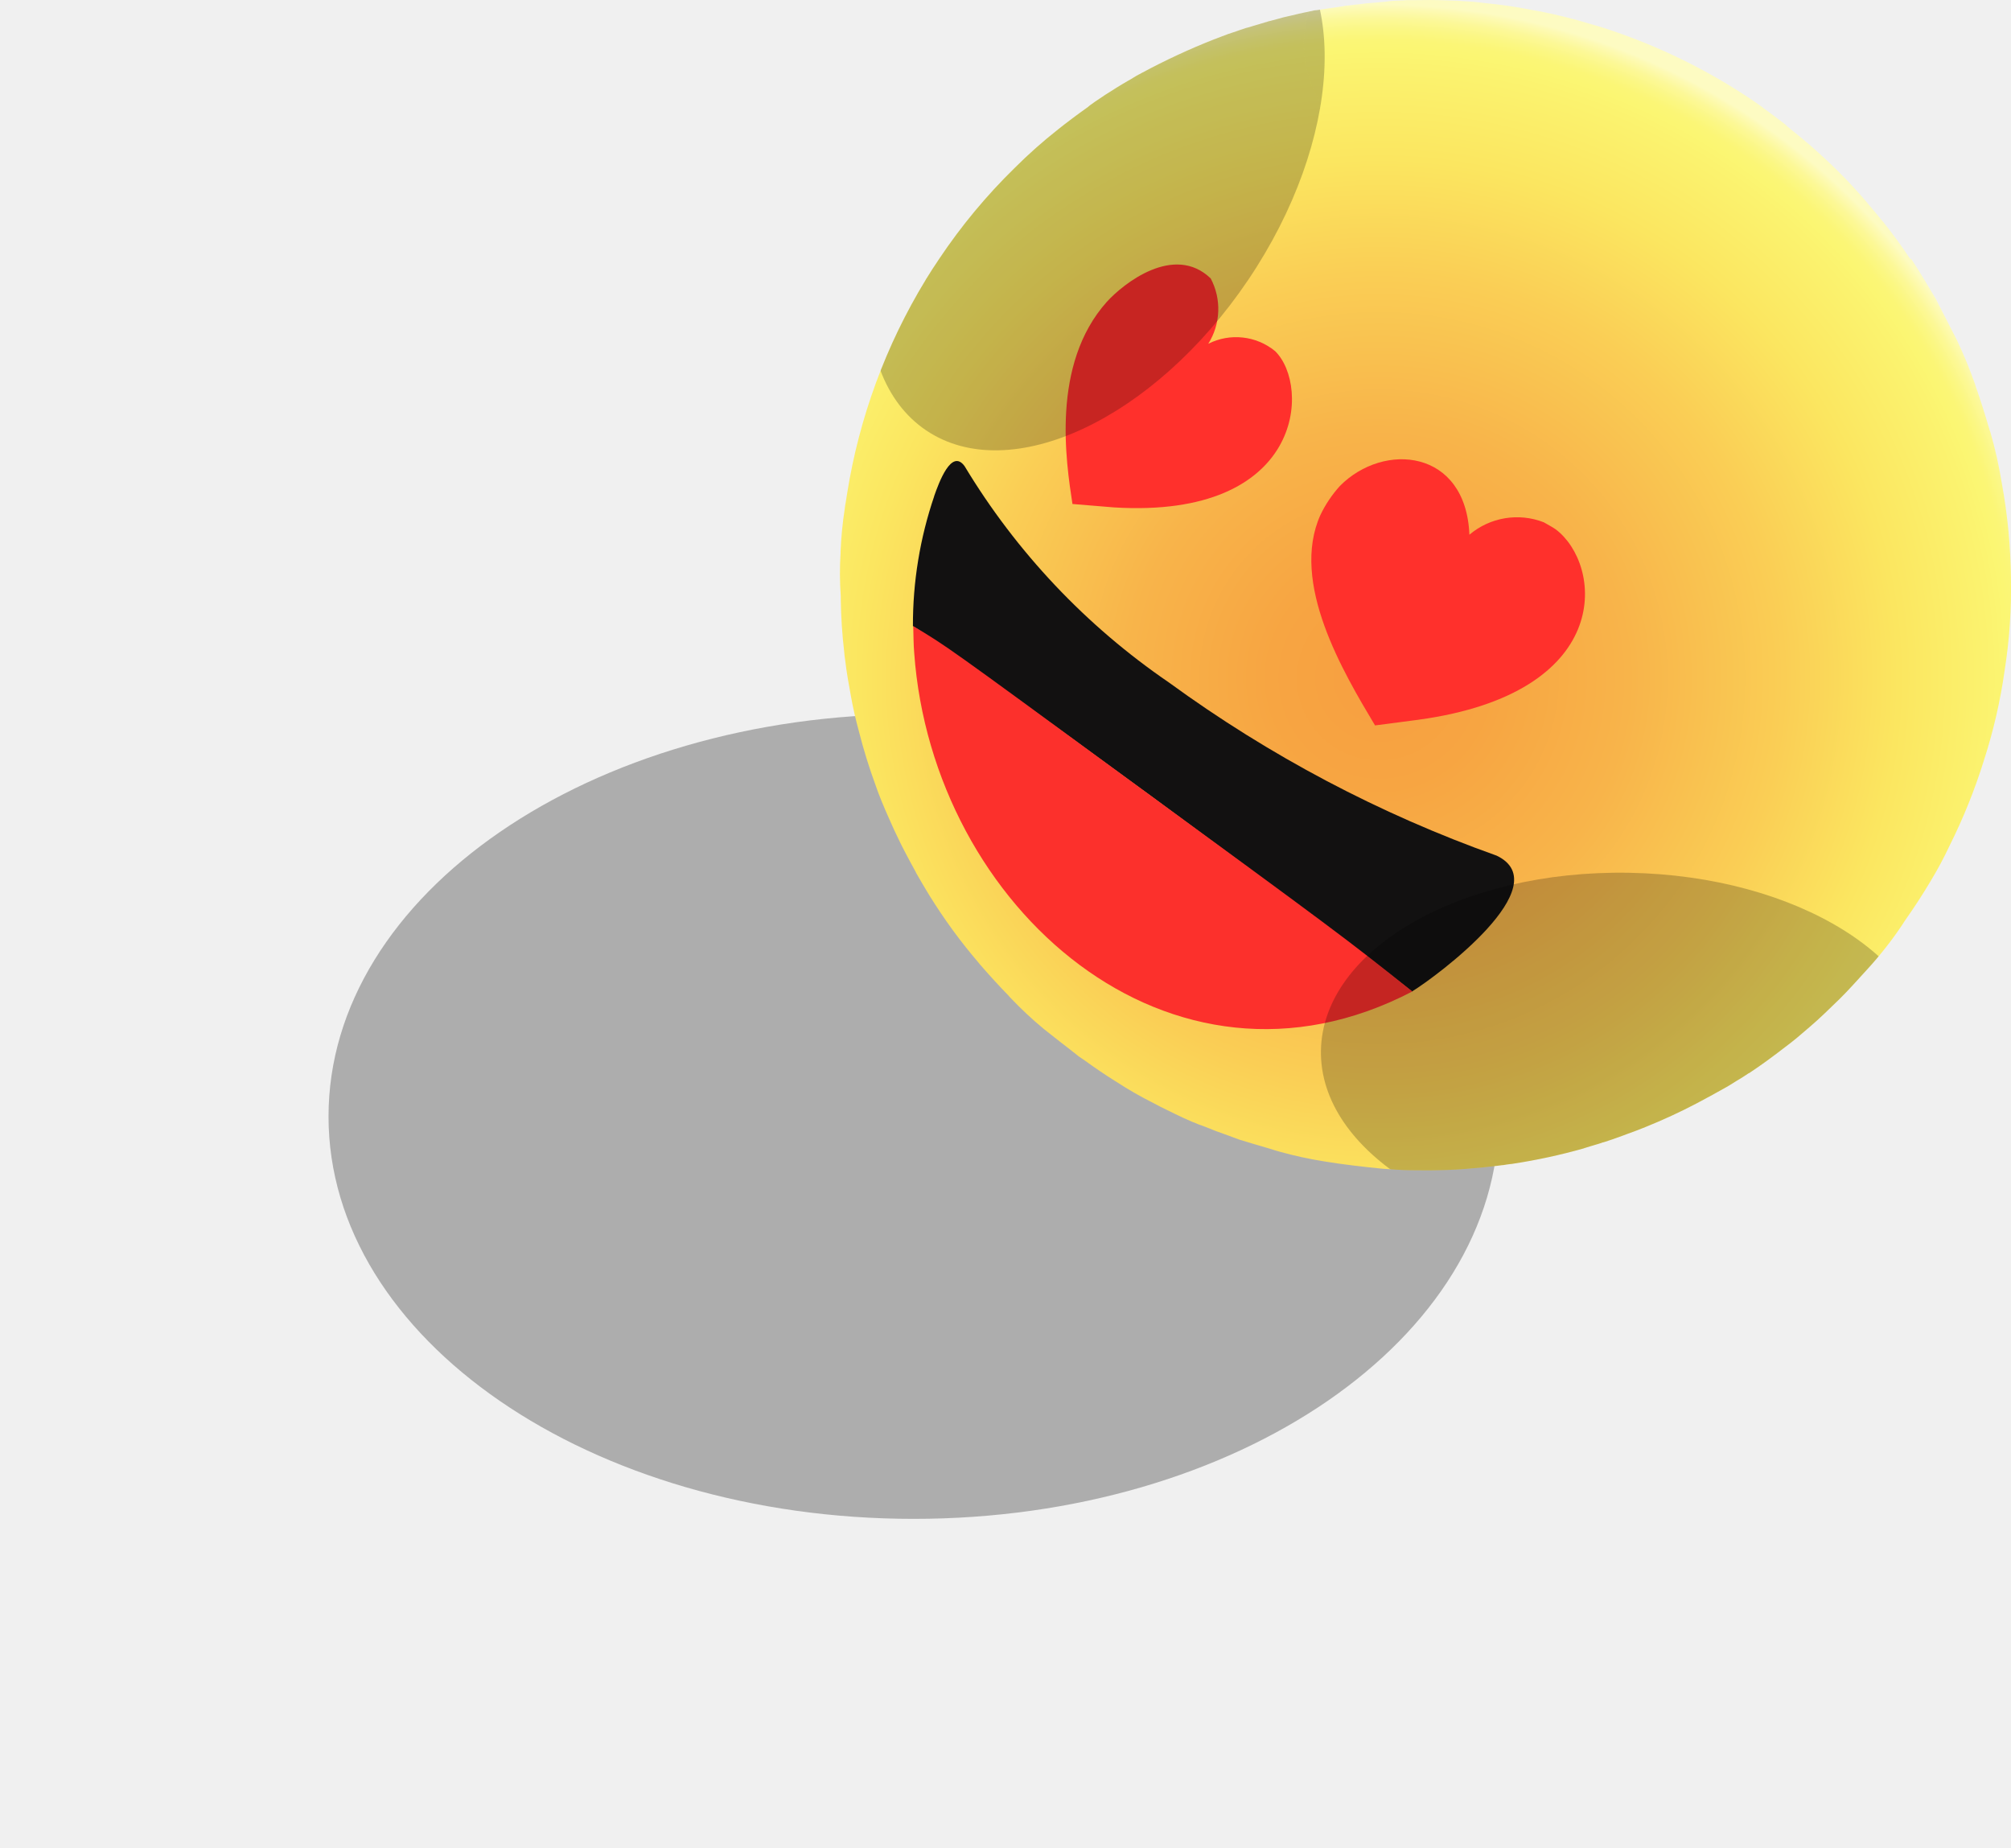
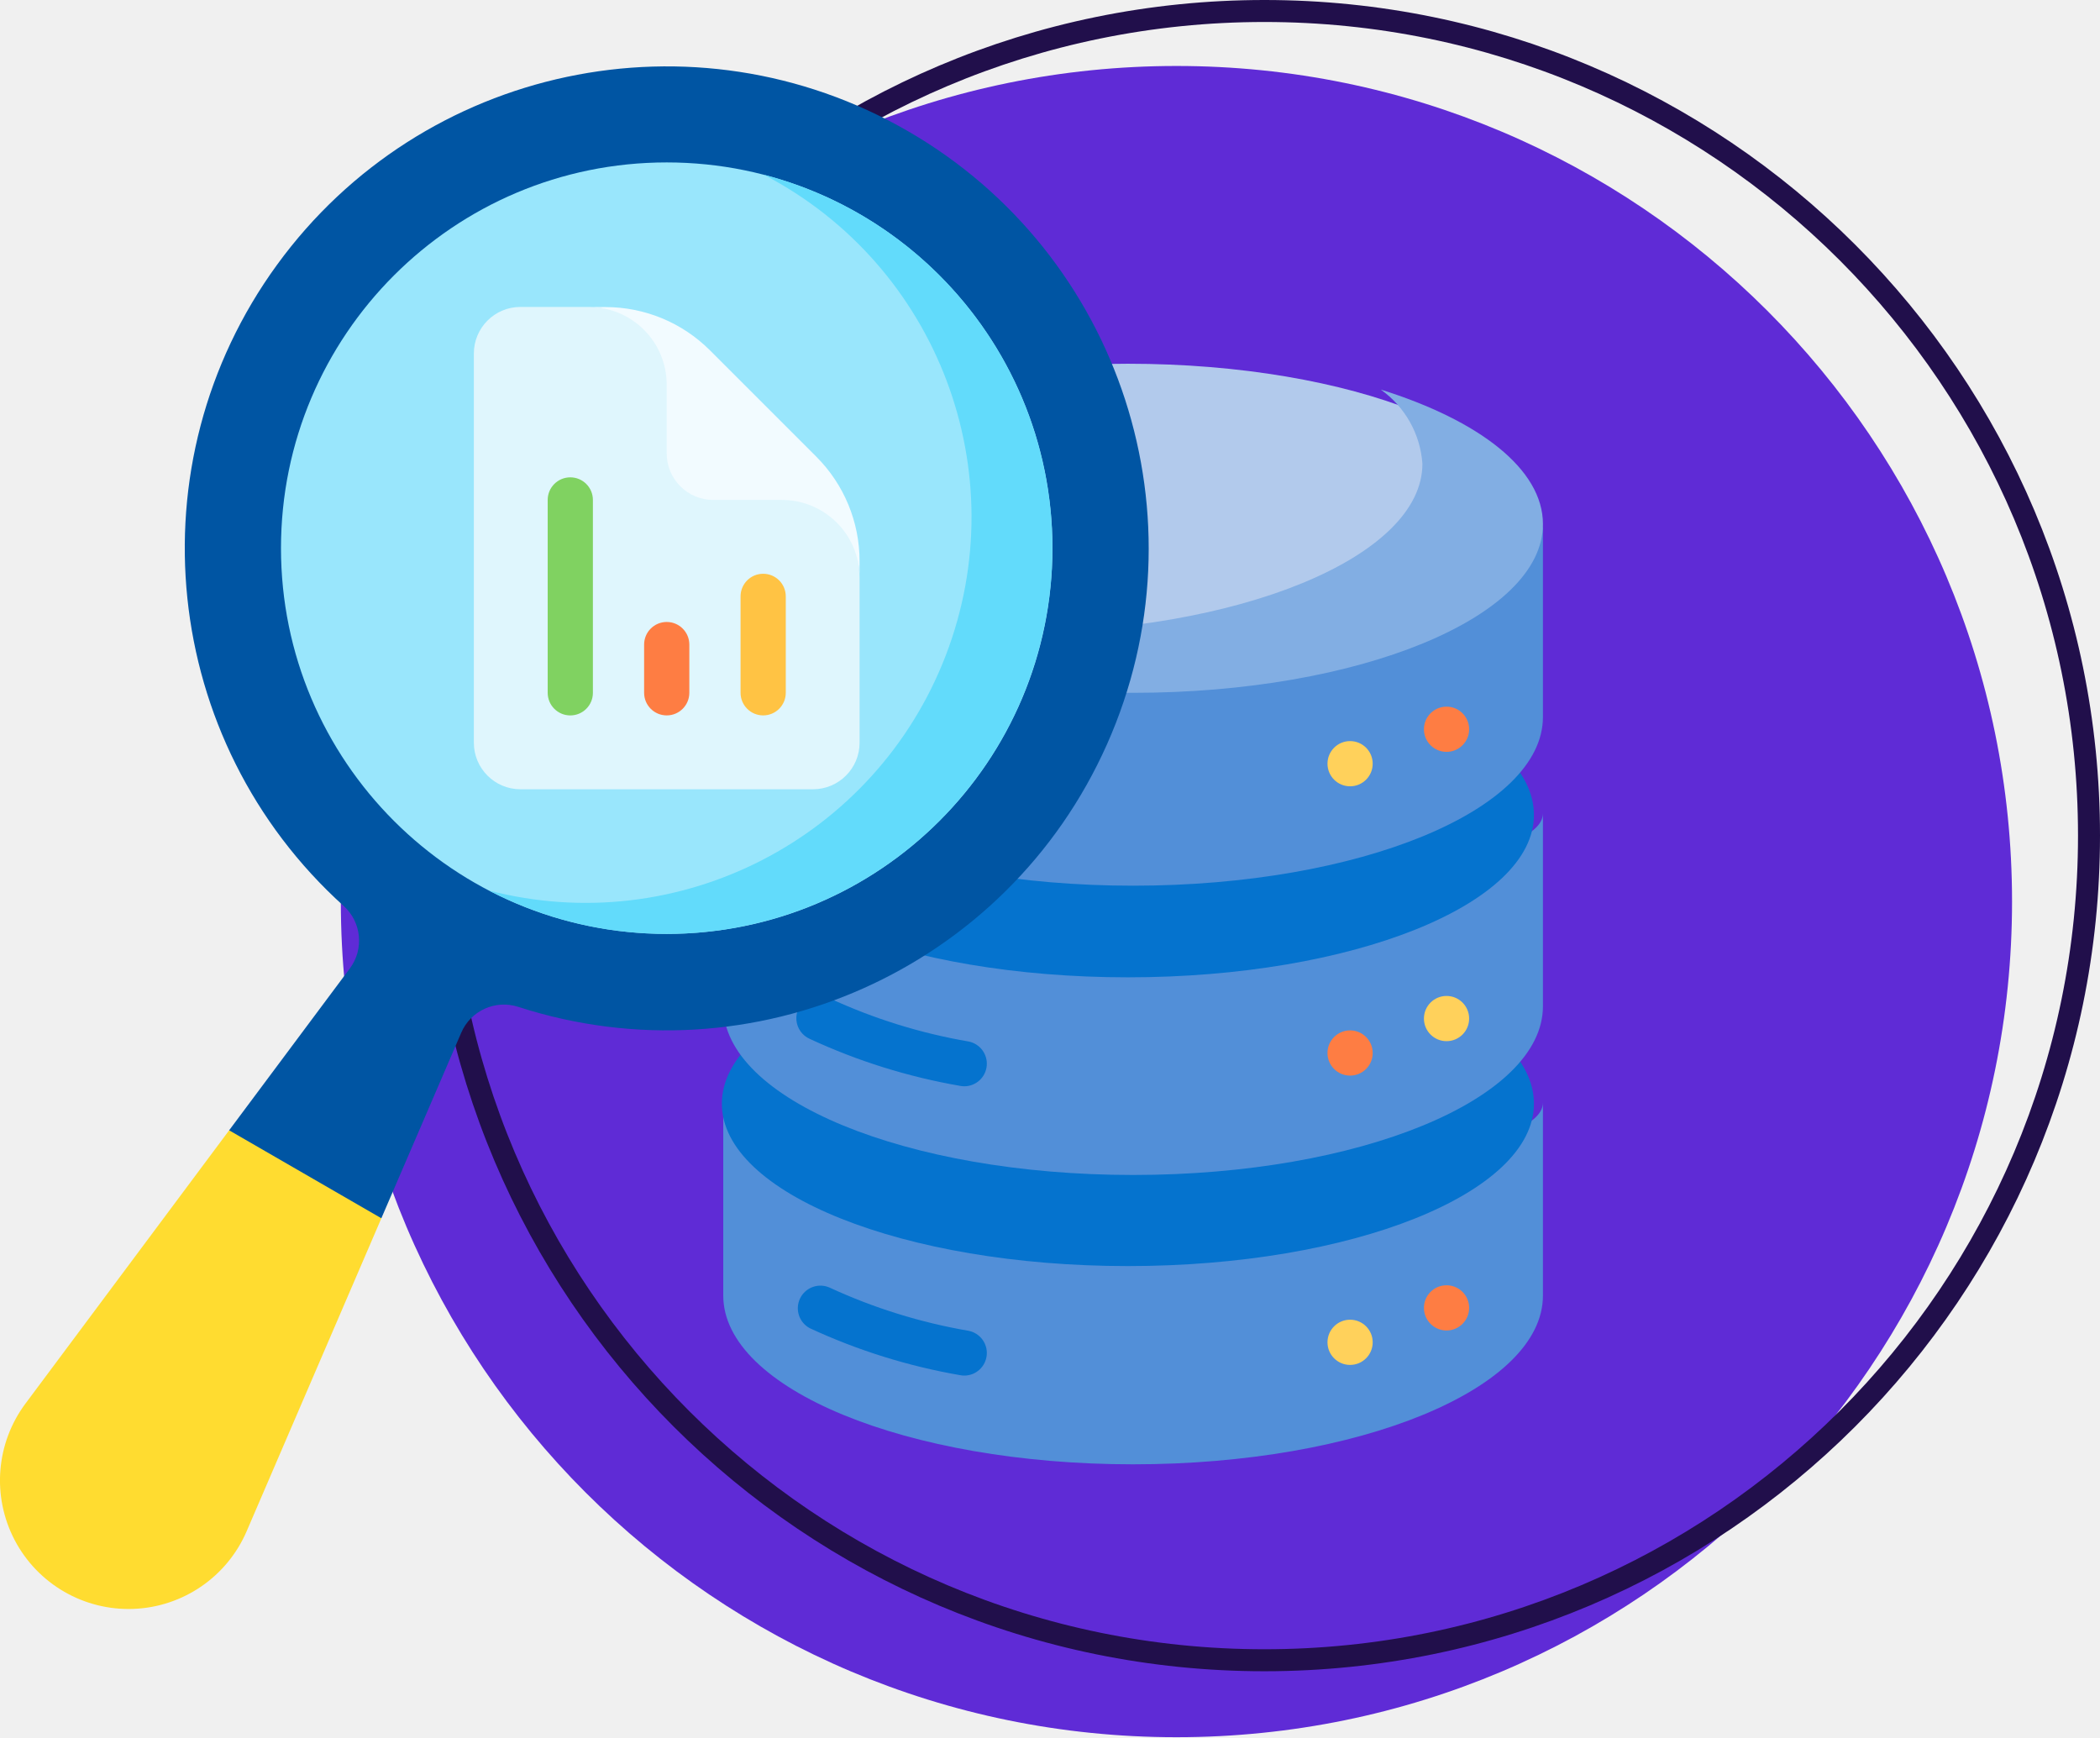
- <svg xmlns="http://www.w3.org/2000/svg" xmlns:xlink="http://www.w3.org/1999/xlink" width="82.478" height="75.758" viewBox="0 0 82.478 75.758">
-   <defs>
-     <radialGradient id="radial-gradient" cx="0.471" cy="0.58" r="0.575" gradientTransform="matrix(-0.999, -0.004, -0.004, 1, 0.933, 0.001)" gradientUnits="objectBoundingBox">
-       <stop offset="0" stop-color="#f79f40" />
-       <stop offset="0.163" stop-color="#f7a542" />
-       <stop offset="0.371" stop-color="#f8b44a" />
-       <stop offset="0.601" stop-color="#face55" />
-       <stop offset="0.771" stop-color="#fbe660" />
-       <stop offset="0.91" stop-color="#fbf36f" />
-       <stop offset="0.932" stop-color="#fbf672" />
-       <stop offset="0.947" stop-color="#fbf676" />
-       <stop offset="0.962" stop-color="#fbf783" />
-       <stop offset="0.978" stop-color="#fcf897" />
-       <stop offset="0.994" stop-color="#fdfab4" />
-       <stop offset="1" stop-color="#fdfbc2" />
-     </radialGradient>
-     <clipPath id="clip-path">
-       <path id="Trazado_116496" data-name="Trazado 116496" d="M52.65,29.84v-.06c0-.11-.03-.77-.15-1.75-.01-.09-.02-.17-.03-.26-.02-.12-.04-.25-.06-.38a23.894,23.894,0,0,0-3.15-8.77c0-.01-.01-.01-.01-.02-.17-.29-.35-.57-.54-.85h0a23.353,23.353,0,0,0-3.06-3.74,20.449,20.449,0,0,0-1.77-1.6c-.39-.32-.78-.62-1.19-.91a.265.265,0,0,1-.06-.05l-.05-.04-.21-.15c-.26-.18-.55-.37-.86-.57h0c-.01-.01-.02-.01-.03-.02-.15-.09-.3-.19-.47-.28-.07-.04-.15-.09-.22-.13s-.12-.07-.19-.11a1.092,1.092,0,0,0-.15-.08,25.413,25.413,0,0,0-2.93-1.4c-.26-.11-.47-.18-.58-.23l-.18-.07-.18-.07c-.01,0-.02-.01-.03-.01l-.04-.01-.3-.1-.04-.01c-.01,0-.03-.01-.04-.01l-.2-.07a2.759,2.759,0,0,0-.27-.08l-.23-.07c-.04-.01-.09-.03-.13-.04-.01,0-.03-.01-.04-.01s-.03-.01-.05-.01a.636.636,0,0,1-.07-.02l-.26-.07-.22-.06c-.07-.02-.14-.03-.21-.05h-.01l-.13-.03-.25-.06-.18-.04a2.049,2.049,0,0,0-.24-.05c-.01,0-.03-.01-.04-.01-.06-.01-.12-.03-.18-.04l-.11-.02-.13-.03h-.02l-.04-.01c-.02,0-.05-.01-.07-.01a1.766,1.766,0,0,1-.2-.04.6.6,0,0,0-.12-.02h0a2.068,2.068,0,0,1-.22-.04l-.19-.03c-.03-.01-.07-.01-.11-.02a.985.985,0,0,0-.17-.02,1,1,0,0,0-.16-.02l-.27-.03-.25-.03c-.03,0-.05-.01-.08-.01h-.02a1.641,1.641,0,0,0-.23-.02l-.34-.03c-.08-.01-.16-.01-.23-.02-.09-.01-.17-.01-.26-.02s-.18-.01-.27-.02A.97.97,0,0,1,29.76,7h-.37c-.48-.01-.96-.01-1.45,0-.11,0-.21,0-.31.01s-.22.01-.32.02c-.07,0-.13.01-.19.01-.16.01-.31.02-.46.04-.05,0-.11.01-.16.01-.22.02-.43.04-.64.07-.1.01-.2.02-.3.04h-.01c-.02,0-.04.01-.06.01q-.24.03-.45.06c-.11.02-.23.04-.34.05-.26.04-.47.08-.61.11-.7.14-1.38.3-2.06.5-.41.11-.77.22-1.21.38a24.021,24.021,0,0,0-5.31,2.61h0c-.17.11-.33.22-.49.33a.265.265,0,0,0-.06.05c-.28.2-.56.4-.84.61a.423.423,0,0,1-.07.05l-.02.02-.02.02c-.01.01-.02.02-.03.02s-.02.01-.03.02c-.08.06-.15.12-.23.18-.15.12-.3.24-.44.36-.08.07-.16.13-.24.2-.16.14-.32.27-.46.4l-.02.02-.02.02c-.03.03-.07.06-.1.09-.75.69-1.21,1.19-1.24,1.22-.23.25-.46.51-.69.77-.16.19-.33.38-.5.59-.01.01-.02.03-.04.04l-.03.03c-.34.42-.69.89-1.08,1.46l-.01.01-.01.01c-.01.01-.01.02-.02.02-.18.26-.36.55-.54.86-.16.26-.32.52-.46.75l-.46.88c-.15.29-.29.56-.42.82a16.758,16.758,0,0,0-.76,1.82h0v.01c-.22.6-.42,1.23-.6,1.84l-.01.02a.037.037,0,0,1-.01.03,17.968,17.968,0,0,0-.5,2.13,23.506,23.506,0,0,0-.17,7.66,22.794,22.794,0,0,0,.82,3.68,23.944,23.944,0,0,0,1.38,3.51,15.311,15.311,0,0,0,.75,1.42c.32.56.68,1.11,1.06,1.66.04.07.09.13.13.2a16,16,0,0,0,1.39,1.8c.34.37.78.88,1.14,1.24s.83.82,1.22,1.15h0c.42.37.6.53.99.83q.72.585,1.47,1.08h.01c.16.11.32.22.49.32.19.12.38.24.55.34.09.05.22.13.36.21a.573.573,0,0,1,.07.04c.15.09.33.18.52.29.04.02.09.05.13.07a22.789,22.789,0,0,0,2.12,1c.18.07.42.17.7.28l.24.09.42.15.3.1.11.03c.01,0,.01,0,.02.01l.16.05a2.759,2.759,0,0,0,.27.08l.26.08c.01,0,.02,0,.02.01a22.1,22.1,0,0,0,2.96.66l.09.01c.08.01.17.03.27.04h.03l.23.03.53.06c.24.03.56.05.79.07s.49.03.74.04h.02c.13.01.25.01.37.01.33.01.77,0,1.1.01s.79-.03,1.13-.05c.72-.06,1.68-.17,2.39-.28a18.747,18.747,0,0,0,1.84-.38c.14-.04.28-.08.43-.12.43-.12.87-.25,1.24-.36l.43-.16c.35-.12.69-.25,1.03-.38l.17-.06c.4-.15.89-.38,1.32-.59.19-.09.37-.18.55-.28a15.71,15.71,0,0,0,1.56-.88c.02-.01.03-.02.05-.03.41-.26.82-.52,1.22-.81.09-.06.18-.12.26-.17l.44-.34c.12-.09.23-.18.35-.27l.66-.52a14.289,14.289,0,0,0,1.37-1.26l.03-.03.07-.07c.35-.35.74-.77,1.2-1.29a.138.138,0,0,0,.03-.04h0a20.958,20.958,0,0,0,2.02-2.71c.01-.01.01-.02.02-.03.19-.3.38-.61.57-.95v-.01h0c.08-.14.16-.29.24-.44.11-.2.22-.41.31-.59l.09-.18c.16-.32.31-.65.47-.99.21-.47.41-.94.56-1.36h0c.26-.7.5-1.44.71-2.23.13-.48.25-.96.33-1.41.1-.48.18-.98.25-1.5.02-.12.03-.23.05-.34.08-.69.14-1.41.16-2.14v-.13C52.68,31.04,52.68,30.45,52.65,29.84Z" transform="translate(-4.654 -6.992)" />
-     </clipPath>
-     <linearGradient id="linear-gradient" x1="-0.166" y1="-323.933" x2="-1.166" y2="-323.933" gradientUnits="objectBoundingBox">
-       <stop offset="0" stop-color="#19b79c" />
-       <stop offset="0.405" stop-color="#1dbb9e" />
-       <stop offset="0.825" stop-color="#2ac8a3" />
-       <stop offset="0.997" stop-color="#31cfa6" />
-     </linearGradient>
-     <linearGradient id="linear-gradient-2" x1="-2.106" y1="-363.238" x2="-3.08" y2="-363.238" xlink:href="#linear-gradient" />
-     <clipPath id="clip-path-2">
-       <path id="Trazado_116504" data-name="Trazado 116504" d="M4.652,29.65v-.06a15.757,15.757,0,0,1,.17-1.74,2.335,2.335,0,0,1,.04-.26c.02-.12.04-.25.06-.38a24.088,24.088,0,0,1,3.22-8.75c0-.01.01-.01.01-.02.18-.29.36-.57.55-.85h0a23.39,23.39,0,0,1,3.09-3.72,20.134,20.134,0,0,1,1.78-1.58q.585-.465,1.2-.9a.265.265,0,0,0,.06-.05l.05-.04.21-.15c.26-.18.55-.37.86-.56h0c.01-.01.02-.01.03-.02.15-.09.31-.19.47-.28a2.53,2.53,0,0,0,.22-.13c.06-.04.12-.07.19-.11.05-.03.1-.05.15-.08a27.308,27.308,0,0,1,2.95-1.37c.26-.1.47-.18.58-.22l.18-.06.18-.06c.01,0,.02-.01.03-.01l.05-.02.3-.1.04-.01c.01,0,.03-.01.04-.01l.2-.06c.08-.02.19-.06.27-.08l.23-.07a.647.647,0,0,0,.13-.04c.01,0,.03-.01.04-.01s.03-.01.05-.01a.637.637,0,0,0,.07-.02l.26-.07.22-.06c.07-.02.14-.03.21-.05h.01l.13-.03c.08-.02.18-.04.25-.06l.18-.04c.08-.02.16-.03.24-.05.01,0,.03-.01.04-.01a1.163,1.163,0,0,0,.18-.04l.11-.01.13-.02h.02l.04-.01c.02,0,.05-.01.07-.01l.2-.03c.04-.01.09-.01.13-.02h0l.22-.03.19-.03a.516.516,0,0,0,.11-.02.985.985,0,0,1,.17-.02c.06-.01.11-.01.16-.02l.27-.03.25-.03c.03,0,.05-.01.08-.01h.02c.07-.01.15-.01.23-.02l.34-.03c.08-.01.16-.01.23-.02a1.569,1.569,0,0,1,.24-.03,2.437,2.437,0,0,1,.27-.01.86.86,0,0,1,.16-.01l.15-.01h.24c.49-.01.97-.01,1.45.01.11,0,.21.01.31.01s.22.01.32.02c.07,0,.13.01.19.01.16.01.31.02.46.04.05.01.11.01.16.02.22.02.43.05.64.07.1.01.2.03.3.04h.01c.02,0,.04.01.06.01.16.02.31.05.45.07l.34.06c.26.05.47.09.6.11.69.14,1.38.31,2.06.52.41.11.76.23,1.21.39a24.178,24.178,0,0,1,5.28,2.65h0c.16.11.33.22.49.34a.265.265,0,0,1,.06.05c.28.2.56.41.83.62a.424.424,0,0,0,.07.05l.02.02.02.02.03.03c.01.01.02.01.02.02.08.06.15.12.22.18.15.12.3.24.44.36.08.07.16.14.24.2.16.14.31.28.46.41l.02.02.02.02c.03.03.07.06.1.09.75.69,1.2,1.2,1.23,1.23.23.25.46.51.68.78.16.19.32.38.49.59.01.01.02.03.04.04l.02.03c.33.42.69.89,1.07,1.47l.04.01.01.01c.01.01.01.02.02.02.17.26.36.56.54.86.16.26.31.53.45.75l.45.88c.15.29.29.56.42.82a18.431,18.431,0,0,1,.75,1.83h0v.01c.21.6.41,1.23.59,1.85l.01.02a.037.037,0,0,0,.01.03,17.59,17.59,0,0,1,.48,2.14,22.71,22.71,0,0,1,.37,3.87,21.465,21.465,0,0,1-.26,3.8,21.96,21.96,0,0,1-.85,3.68,23.286,23.286,0,0,1-1.41,3.5,15.244,15.244,0,0,1-.76,1.42c-.33.56-.69,1.11-1.07,1.65-.04.07-.09.13-.13.2a15.2,15.2,0,0,1-1.41,1.79c-.34.37-.79.88-1.15,1.23s-.84.82-1.22,1.14h0c-.43.37-.6.52-1,.82-.49.38-.98.74-1.48,1.07H41.9c-.16.11-.32.21-.49.31-.19.12-.38.24-.55.33-.09.05-.22.12-.36.2a.574.574,0,0,0-.07.04c-.15.08-.33.18-.52.28-.04.02-.09.05-.13.07a23.108,23.108,0,0,1-2.12.98c-.18.07-.42.17-.71.27l-.24.09-.42.15-.3.1-.11.03c-.01,0-.01,0-.02.01l-.16.05c-.08.02-.19.06-.27.08l-.26.08c-.01,0-.02,0-.02.01a23.962,23.962,0,0,1-2.96.64l-.09.01c-.08.01-.17.02-.27.04H31.8l-.23.03-.53.06c-.24.02-.56.05-.79.07s-.49.03-.74.04h-.02c-.13,0-.25.01-.37.01-.33.01-.77,0-1.1,0s-.79-.04-1.13-.06c-.72-.07-1.68-.18-2.39-.3a16.281,16.281,0,0,1-1.84-.4c-.14-.04-.28-.08-.43-.13-.43-.12-.87-.26-1.24-.37l-.43-.16c-.35-.12-.69-.25-1.03-.39l-.17-.06c-.4-.15-.88-.38-1.32-.6-.19-.09-.37-.18-.55-.28a15.612,15.612,0,0,1-1.55-.89.219.219,0,0,0-.05-.03c-.41-.26-.81-.53-1.21-.82-.09-.06-.17-.12-.25-.17L14,49.97c-.12-.09-.23-.18-.35-.27l-.66-.52a15.233,15.233,0,0,1-1.36-1.27l-.03-.03-.06-.07c-.34-.35-.74-.78-1.19-1.3a.138.138,0,0,1-.03-.04h0a21.889,21.889,0,0,1-2-2.73c-.01-.01-.01-.02-.02-.03-.18-.3-.37-.61-.56-.95v-.01h0c-.08-.14-.16-.29-.24-.44-.11-.21-.22-.41-.31-.59l-.09-.18c-.16-.32-.31-.65-.46-.99-.21-.47-.41-.95-.55-1.36h0a22.441,22.441,0,0,1-.69-2.23c-.13-.48-.24-.96-.32-1.41-.09-.49-.18-.98-.24-1.5-.02-.12-.03-.23-.04-.34a21.166,21.166,0,0,1-.14-2.14v-.13A13.347,13.347,0,0,1,4.652,29.65Z" transform="translate(-4.627 -6.983)" fill="url(#radial-gradient)" />
-     </clipPath>
-   </defs>
-   <g id="Grupo_157926" data-name="Grupo 157926" transform="translate(13.474)">
-     <ellipse id="Elipse_4737" data-name="Elipse 4737" cx="24" cy="16.5" rx="24" ry="16.5" transform="translate(0 29.284)" fill="#0b0b0b" opacity="0.292" style="mix-blend-mode: multiply;isolation: isolate" />
-     <path id="Trazado_116493" data-name="Trazado 116493" d="M4.652,29.65v-.06a15.757,15.757,0,0,1,.17-1.74,2.335,2.335,0,0,1,.04-.26c.02-.12.04-.25.06-.38a24.088,24.088,0,0,1,3.22-8.75c0-.01.01-.01.01-.02.18-.29.36-.57.55-.85h0a23.39,23.39,0,0,1,3.09-3.72,20.134,20.134,0,0,1,1.78-1.58q.585-.465,1.2-.9a.265.265,0,0,0,.06-.05l.05-.04.21-.15c.26-.18.55-.37.86-.56h0c.01-.01.02-.01.03-.02.15-.09.31-.19.47-.28a2.53,2.53,0,0,0,.22-.13c.06-.04.12-.07.19-.11.05-.03.1-.05.15-.08a27.308,27.308,0,0,1,2.95-1.37c.26-.1.47-.18.58-.22l.18-.06.18-.06c.01,0,.02-.01.03-.01l.05-.02.3-.1.04-.01c.01,0,.03-.01.04-.01l.2-.06c.08-.02.19-.06.27-.08l.23-.07a.647.647,0,0,0,.13-.04c.01,0,.03-.01.04-.01s.03-.01.05-.01a.637.637,0,0,0,.07-.02l.26-.07.22-.06c.07-.02.14-.03.21-.05h.01l.13-.03c.08-.02.18-.04.25-.06l.18-.04c.08-.02.16-.03.24-.05.01,0,.03-.01.04-.01a1.163,1.163,0,0,0,.18-.04l.11-.01.13-.02h.02l.04-.01c.02,0,.05-.01.07-.01l.2-.03c.04-.01.09-.01.13-.02h0l.22-.03.19-.03a.516.516,0,0,0,.11-.02.985.985,0,0,1,.17-.02c.06-.01.11-.01.16-.02l.27-.03.25-.03c.03,0,.05-.01.08-.01h.02c.07-.01.15-.01.23-.02l.34-.03c.08-.01.16-.01.23-.02a1.569,1.569,0,0,1,.24-.03,2.437,2.437,0,0,1,.27-.01.86.86,0,0,1,.16-.01l.15-.01h.24c.49-.01.97-.01,1.45.01.11,0,.21.01.31.01s.22.01.32.02c.07,0,.13.01.19.01.16.01.31.02.46.04.05.01.11.01.16.02.22.02.43.05.64.07.1.01.2.03.3.04h.01c.02,0,.04.01.06.01.16.02.31.05.45.07l.34.06c.26.05.47.09.6.11.69.14,1.38.31,2.06.52.41.11.76.23,1.21.39a24.178,24.178,0,0,1,5.28,2.65h0c.16.11.33.22.49.34a.265.265,0,0,1,.06.05c.28.2.56.41.83.62a.424.424,0,0,0,.07.05l.02.02.02.02.03.03c.01.01.02.01.02.02.08.06.15.12.22.18.15.12.3.24.44.36.08.07.16.14.24.2.16.14.31.28.46.41l.02.02.02.02c.03.03.07.06.1.09.75.69,1.2,1.2,1.23,1.23.23.25.46.51.68.78.16.19.32.38.49.59.01.01.02.03.04.04l.02.03c.33.42.69.89,1.07,1.47l.04.01.01.01c.01.01.01.02.02.02.17.26.36.56.54.86.16.26.31.53.45.75l.45.88c.15.29.29.56.42.82a18.431,18.431,0,0,1,.75,1.83h0v.01c.21.6.41,1.23.59,1.85l.01.02a.037.037,0,0,0,.01.03,17.59,17.59,0,0,1,.48,2.14,22.71,22.71,0,0,1,.37,3.87,21.465,21.465,0,0,1-.26,3.8,21.96,21.96,0,0,1-.85,3.68,23.286,23.286,0,0,1-1.41,3.5,15.244,15.244,0,0,1-.76,1.42c-.33.56-.69,1.11-1.07,1.65-.04.07-.09.13-.13.2a15.2,15.2,0,0,1-1.41,1.79c-.34.37-.79.88-1.15,1.23s-.84.82-1.22,1.14h0c-.43.37-.6.52-1,.82-.49.38-.98.74-1.48,1.07H41.9c-.16.11-.32.21-.49.31-.19.12-.38.24-.55.33-.09.05-.22.12-.36.2a.574.574,0,0,0-.07.04c-.15.08-.33.18-.52.28-.04.02-.09.05-.13.07a23.108,23.108,0,0,1-2.12.98c-.18.07-.42.17-.71.27l-.24.09-.42.15-.3.1-.11.03c-.01,0-.01,0-.02.01l-.16.05c-.08.02-.19.06-.27.08l-.26.08c-.01,0-.02,0-.02.01a23.962,23.962,0,0,1-2.96.64l-.09.01c-.08.01-.17.02-.27.04H31.8l-.23.03-.53.06c-.24.02-.56.05-.79.07s-.49.03-.74.04h-.02c-.13,0-.25.01-.37.01-.33.01-.77,0-1.1,0s-.79-.04-1.13-.06c-.72-.07-1.68-.18-2.39-.3a16.281,16.281,0,0,1-1.84-.4c-.14-.04-.28-.08-.43-.13-.43-.12-.87-.26-1.24-.37l-.43-.16c-.35-.12-.69-.25-1.03-.39l-.17-.06c-.4-.15-.88-.38-1.32-.6-.19-.09-.37-.18-.55-.28a15.612,15.612,0,0,1-1.55-.89.219.219,0,0,0-.05-.03c-.41-.26-.81-.53-1.21-.82-.09-.06-.17-.12-.25-.17L14,49.97c-.12-.09-.23-.18-.35-.27l-.66-.52a15.233,15.233,0,0,1-1.36-1.27l-.03-.03-.06-.07c-.34-.35-.74-.78-1.19-1.3a.138.138,0,0,1-.03-.04h0a21.889,21.889,0,0,1-2-2.73c-.01-.01-.01-.02-.02-.03-.18-.3-.37-.61-.56-.95v-.01h0c-.08-.14-.16-.29-.24-.44-.11-.21-.22-.41-.31-.59l-.09-.18c-.16-.32-.31-.65-.46-.99-.21-.47-.41-.95-.55-1.36h0a22.441,22.441,0,0,1-.69-2.23c-.13-.48-.24-.96-.32-1.41-.09-.49-.18-.98-.24-1.5-.02-.12-.03-.23-.04-.34a21.166,21.166,0,0,1-.14-2.14v-.13A13.347,13.347,0,0,1,4.652,29.65Z" transform="translate(16.349 -6.983)" fill="url(#radial-gradient)" />
-     <g id="Grupo_86225" data-name="Grupo 86225" transform="translate(20.955 0.009)" clip-path="url(#clip-path)">
-       <path id="Trazado_116494" data-name="Trazado 116494" d="M50.67,21.64a4.37,4.37,0,0,1,.18-.46C50.8,21.33,50.74,21.48,50.67,21.64Z" transform="translate(-48.844 -6.992)" fill="url(#linear-gradient)" />
-       <path id="Trazado_116495" data-name="Trazado 116495" d="M4.7,34.92c.03-.14.05-.28.08-.41C4.75,34.65,4.73,34.79,4.7,34.92Z" transform="translate(43.196 -6.992)" fill="url(#linear-gradient-2)" />
+ <svg xmlns="http://www.w3.org/2000/svg" width="95.5" height="79" viewBox="0 0 95.5 79">
+   <g id="Grupo_1177499" data-name="Grupo 1177499" transform="translate(-861.333 -239)">
+     <g id="Grupo_1176830" data-name="Grupo 1176830">
+       <circle id="Elipse_13621" data-name="Elipse 13621" cx="38" cy="38" r="38" transform="translate(876.833 242)" fill="#5f2bd6" />
+       <g id="Elipse_13635" data-name="Elipse 13635" transform="translate(880.833 239)" fill="none" stroke="#210f4b" stroke-width="1">
+         <circle cx="38" cy="38" r="38" stroke="none" />
+         <circle cx="38" cy="38" r="37.5" fill="none" />
+       </g>
    </g>
-     <path id="Trazado_116497" data-name="Trazado 116497" d="M25.873,27.33A16.375,16.375,0,0,0,25,32.66c2.26,1.39,16.97,12.2,20.47,14.98,1.03-.63,6.02-4.35,3.47-5.57a52.925,52.925,0,0,1-13.44-7.1,28.664,28.664,0,0,1-8.38-8.87c-.54-.75-1.06.69-1.25,1.23" transform="translate(-1.032 -6.983)" fill="#121111" />
-     <path id="Trazado_116499" data-name="Trazado 116499" d="M29.22,33.76c.75,10.43,10.52,19.05,20.43,13.88-2.65-2.12-3.33-2.62-11.66-8.71-7.45-5.46-7.45-5.46-8.81-6.27.01.33.01.77.04,1.1" transform="translate(-5.199 -6.983)" fill="#fc302c" />
-     <g id="Grupo_86231" data-name="Grupo 86231" transform="translate(40.307 18.833)">
-       <path id="Trazado_116501" data-name="Trazado 116501" d="M22.473,28.1c-1.25,2.78.93,6.44,2.24,8.63.65-.09,1.52-.19,2.17-.29,7.67-1.22,7.14-6.32,5.24-7.75-.14-.1-.34-.2-.49-.29a3.024,3.024,0,0,0-3.05.51c-.14-3.51-3.51-3.82-5.31-2a4.969,4.969,0,0,0-.8,1.19" transform="translate(-22.099 -25.816)" fill="#ff302c" />
-     </g>
-     <g id="Grupo_86232" data-name="Grupo 86232" transform="translate(30.232 10.846)">
-       <path id="Trazado_116503" data-name="Trazado 116503" d="M35.806,19.36c-2.3,2.57-1.67,6.58-1.41,8.29.51.04,1.19.1,1.7.14,7.78.48,8.08-4.98,6.61-6.41a2.529,2.529,0,0,0-2.74-.3,2.679,2.679,0,0,0,.1-2.68c-1.5-1.44-3.58.21-4.26.96" transform="translate(-34.117 -17.829)" fill="#ff302c" />
-     </g>
-     <g id="Enmascarar_grupo_59" data-name="Enmascarar grupo 59" transform="translate(20.976 0)" clip-path="url(#clip-path-2)">
-       <g id="Grupo_86233" data-name="Grupo 86233" transform="translate(-2.683 -7.272)" opacity="0.561" style="mix-blend-mode: multiply;isolation: isolate">
-         <g id="Grupo_86230" data-name="Grupo 86230" transform="translate(0)">
-           <ellipse id="Elipse_4734" data-name="Elipse 4734" cx="12.5" cy="7.5" rx="12.5" ry="7.5" transform="translate(21.707 1.557)" fill="#fff" opacity="0.743" />
-           <ellipse id="Elipse_4735" data-name="Elipse 4735" cx="12.5" cy="7.5" rx="12.5" ry="7.5" transform="translate(26.415 8.388) rotate(124)" opacity="0.387" />
-           <ellipse id="Elipse_4736" data-name="Elipse 4736" cx="12.5" cy="7.5" rx="12.5" ry="7.5" transform="matrix(-1, -0.017, 0.017, -1, 47.282, 58.274)" opacity="0.387" />
+     <g id="Grupo_1176829" data-name="Grupo 1176829" transform="translate(861.333 242)">
+       <path id="Trazado_991662" data-name="Trazado 991662" d="M240,352.771c0,4.239,8.345,7.675,18.638,7.675s18.638-3.436,18.638-7.675V344c0,4.239-37.276,4.239-37.276,0Z" transform="translate(-207.109 -296.856)" fill="#528fd8" />
+       <ellipse id="Elipse_13625" data-name="Elipse 13625" cx="18.465" cy="7.386" rx="18.465" ry="7.386" transform="translate(32.827 39.803)" fill="#0573ce" />
+       <path id="Trazado_991663" data-name="Trazado 991663" d="M240,256.771c0,4.239,8.345,7.674,18.638,7.674s18.638-3.436,18.638-7.674V248c0,4.239-37.276,4.239-37.276,0Z" transform="translate(-207.109 -214.013)" fill="#528fd8" />
+       <ellipse id="Elipse_13626" data-name="Elipse 13626" cx="18.465" cy="7.386" rx="18.465" ry="7.386" transform="translate(32.827 26.672)" fill="#0573ce" />
+       <path id="Trazado_991664" data-name="Trazado 991664" d="M240,160.771c0,4.239,8.345,7.675,18.638,7.675s18.638-3.436,18.638-7.675V152c0,4.239-37.276,4.239-37.276,0Z" transform="translate(-207.109 -131.169)" fill="#528fd8" />
+       <ellipse id="Elipse_13627" data-name="Elipse 13627" cx="18.465" cy="7.386" rx="18.465" ry="7.386" transform="translate(32.827 13.541)" fill="#b2caec" />
+       <path id="Trazado_991665" data-name="Trazado 991665" d="M281.825,107.377a4.523,4.523,0,0,1,1.894,3.374c0,4.239-8.345,7.675-18.638,7.675a38.516,38.516,0,0,1-11.263-1.559c3.033,2.547,9.391,4.3,16.744,4.3,10.294,0,18.638-3.436,18.638-7.675C289.2,111,286.307,108.779,281.825,107.377Z" transform="translate(-219.033 -92.661)" fill="#82aee3" />
+       <g id="Grupo_1176811" data-name="Grupo 1176811" transform="translate(36.249 29.135)">
+         <path id="Trazado_991666" data-name="Trazado 991666" d="M272.106,216.7a1.041,1.041,0,0,1-.189-.018,27.313,27.313,0,0,1-6.841-2.137,1.028,1.028,0,0,1,.9-1.847,25.251,25.251,0,0,0,6.315,1.964,1.028,1.028,0,0,1-.187,2.038Z" transform="translate(-264.499 -212.593)" fill="#0573ce" />
+         <path id="Trazado_991667" data-name="Trazado 991667" d="M272.106,312.7a1.041,1.041,0,0,1-.189-.018,27.31,27.31,0,0,1-6.841-2.137,1.028,1.028,0,1,1,.9-1.847,25.254,25.254,0,0,0,6.315,1.964,1.028,1.028,0,0,1-.187,2.038Z" transform="translate(-264.499 -295.436)" fill="#0573ce" />
+         <path id="Trazado_991668" data-name="Trazado 991668" d="M272.106,408.7a1.041,1.041,0,0,1-.189-.018,27.313,27.313,0,0,1-6.841-2.137,1.028,1.028,0,0,1,.9-1.847,25.255,25.255,0,0,0,6.315,1.964,1.028,1.028,0,0,1-.187,2.038Z" transform="translate(-264.499 -378.28)" fill="#0573ce" />
+       </g>
+       <g id="Grupo_1176813" data-name="Grupo 1176813" transform="translate(64.755 29.135)">
+         <g id="Grupo_1176812" data-name="Grupo 1176812">
+           <circle id="Elipse_13628" data-name="Elipse 13628" cx="1.028" cy="1.028" r="1.028" fill="#fe7d43" />
+         </g>
+       </g>
+       <g id="Grupo_1176815" data-name="Grupo 1176815" transform="translate(60.369 30.701)">
+         <g id="Grupo_1176814" data-name="Grupo 1176814">
+           <circle id="Elipse_13629" data-name="Elipse 13629" cx="1.028" cy="1.028" r="1.028" fill="#ffd15b" />
+         </g>
+       </g>
+       <g id="Grupo_1176817" data-name="Grupo 1176817" transform="translate(64.755 42.291)">
+         <g id="Grupo_1176816" data-name="Grupo 1176816">
+           <circle id="Elipse_13630" data-name="Elipse 13630" cx="1.028" cy="1.028" r="1.028" fill="#ffd15b" />
+         </g>
+       </g>
+       <g id="Grupo_1176819" data-name="Grupo 1176819" transform="translate(60.369 43.857)">
+         <g id="Grupo_1176818" data-name="Grupo 1176818">
+           <circle id="Elipse_13631" data-name="Elipse 13631" cx="1.028" cy="1.028" r="1.028" fill="#fe7d43" />
+         </g>
+       </g>
+       <g id="Grupo_1176821" data-name="Grupo 1176821" transform="translate(64.755 55.448)">
+         <g id="Grupo_1176820" data-name="Grupo 1176820">
+           <circle id="Elipse_13632" data-name="Elipse 13632" cx="1.028" cy="1.028" r="1.028" fill="#fe7d43" />
+         </g>
+       </g>
+       <g id="Grupo_1176823" data-name="Grupo 1176823" transform="translate(60.369 57.014)">
+         <g id="Grupo_1176822" data-name="Grupo 1176822">
+           <circle id="Elipse_13633" data-name="Elipse 13633" cx="1.028" cy="1.028" r="1.028" fill="#ffd15b" />
+         </g>
+       </g>
+       <path id="Trazado_991669" data-name="Trazado 991669" d="M76.455,42.785A21.916,21.916,0,1,0,68.521,38.2a2.117,2.117,0,0,1,.282,2.838L63.313,48.4l2.365,3.9,4.557.1,3.632-8.436A2.111,2.111,0,0,1,76.455,42.785Z" transform="translate(-52.892 0)" fill="#0055a3" />
+       <path id="Trazado_991670" data-name="Trazado 991670" d="M1.161,365.615a5.847,5.847,0,1,0,10.057,5.807l6.125-14.23-6.922-4Z" transform="translate(0 -304.791)" fill="#ffdc30" />
+       <circle id="Elipse_13634" data-name="Elipse 13634" cx="17.542" cy="17.542" r="17.542" transform="translate(12.778 4.386)" fill="#99e6fc" />
+       <path id="Trazado_991671" data-name="Trazado 991671" d="M174.707,36.1a17.548,17.548,0,0,1-12.513,32.548A17.545,17.545,0,1,0,174.707,36.1Z" transform="translate(-139.966 -31.153)" fill="#62dbfb" />
+       <path id="Trazado_991672" data-name="Trazado 991672" d="M157.238,82.118V99.81a2.118,2.118,0,0,0,2.118,2.118h13.306a2.118,2.118,0,0,0,2.118-2.118V92.3a8.821,8.821,0,0,0-2.193-5.5l-4.613-4.613a8.821,8.821,0,0,0-5.5-2.193h-3.124A2.118,2.118,0,0,0,157.238,82.118Z" transform="translate(-135.689 -69.036)" fill="#dff6fd" />
+       <path id="Trazado_991673" data-name="Trazado 991673" d="M200.978,81.965l4.839,4.839a6.711,6.711,0,0,1,1.966,4.746v.75a3.53,3.53,0,0,0-3.53-3.53H201.13a2.118,2.118,0,0,1-2.118-2.118V83.529a3.53,3.53,0,0,0-3.53-3.53h.75A6.712,6.712,0,0,1,200.978,81.965Z" transform="translate(-168.693 -69.035)" fill="#f2fbff" />
+       <g id="Grupo_1176824" data-name="Grupo 1176824" transform="translate(29.292 25.285)">
+         <path id="Trazado_991674" data-name="Trazado 991674" d="M214.766,188.748a1.028,1.028,0,0,1-1.028-1.028v-2.193a1.028,1.028,0,1,1,2.056,0v2.193A1.028,1.028,0,0,1,214.766,188.748Z" transform="translate(-213.738 -184.5)" fill="#fe7d43" />
+       </g>
+       <g id="Grupo_1176826" data-name="Grupo 1176826" transform="translate(24.907 18.707)">
+         <g id="Grupo_1176825" data-name="Grupo 1176825">
+           <path id="Trazado_991675" data-name="Trazado 991675" d="M182.766,147.327a1.028,1.028,0,0,1-1.028-1.028v-8.771a1.028,1.028,0,0,1,2.056,0V146.3A1.028,1.028,0,0,1,182.766,147.327Z" transform="translate(-181.738 -136.5)" fill="#80d261" />
+         </g>
+       </g>
+       <g id="Grupo_1176828" data-name="Grupo 1176828" transform="translate(33.678 23.092)">
+         <g id="Grupo_1176827" data-name="Grupo 1176827">
+           <path id="Trazado_991676" data-name="Trazado 991676" d="M246.766,174.941a1.028,1.028,0,0,1-1.028-1.028v-4.385a1.028,1.028,0,1,1,2.056,0v4.385A1.028,1.028,0,0,1,246.766,174.941Z" transform="translate(-245.738 -168.5)" fill="#ffc344" />
        </g>
      </g>
    </g>
  </g>
</svg>
